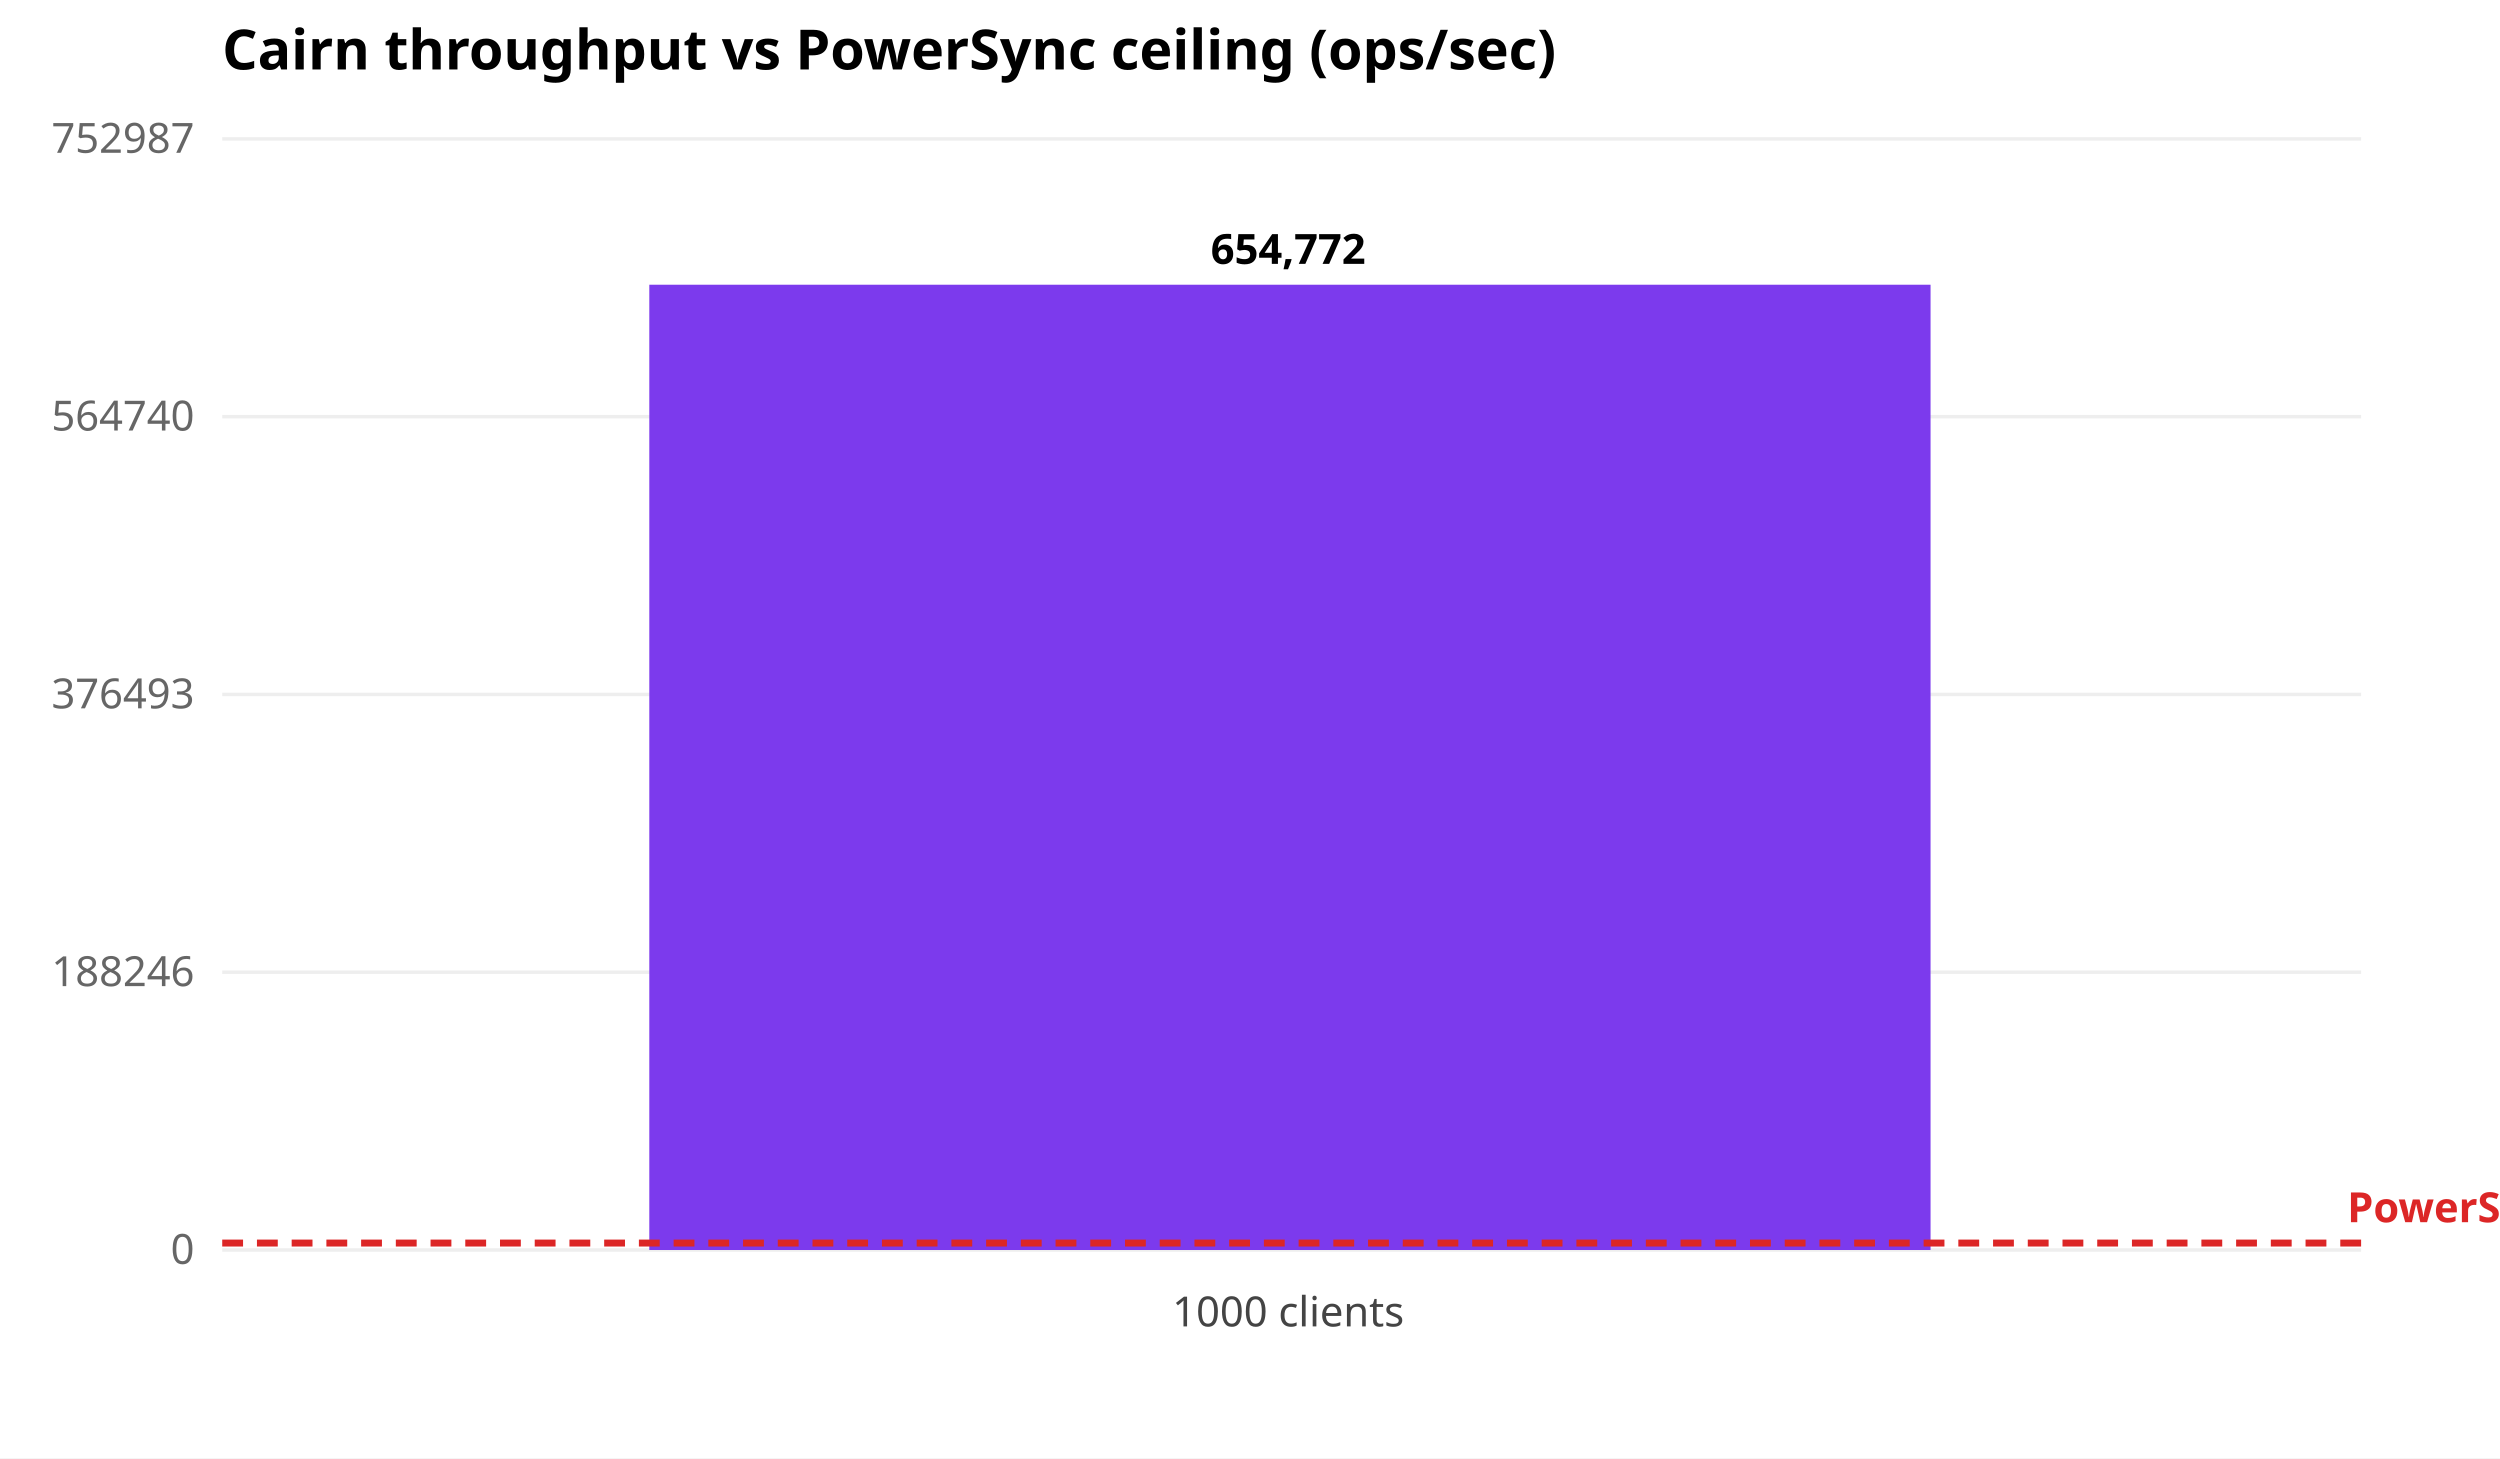
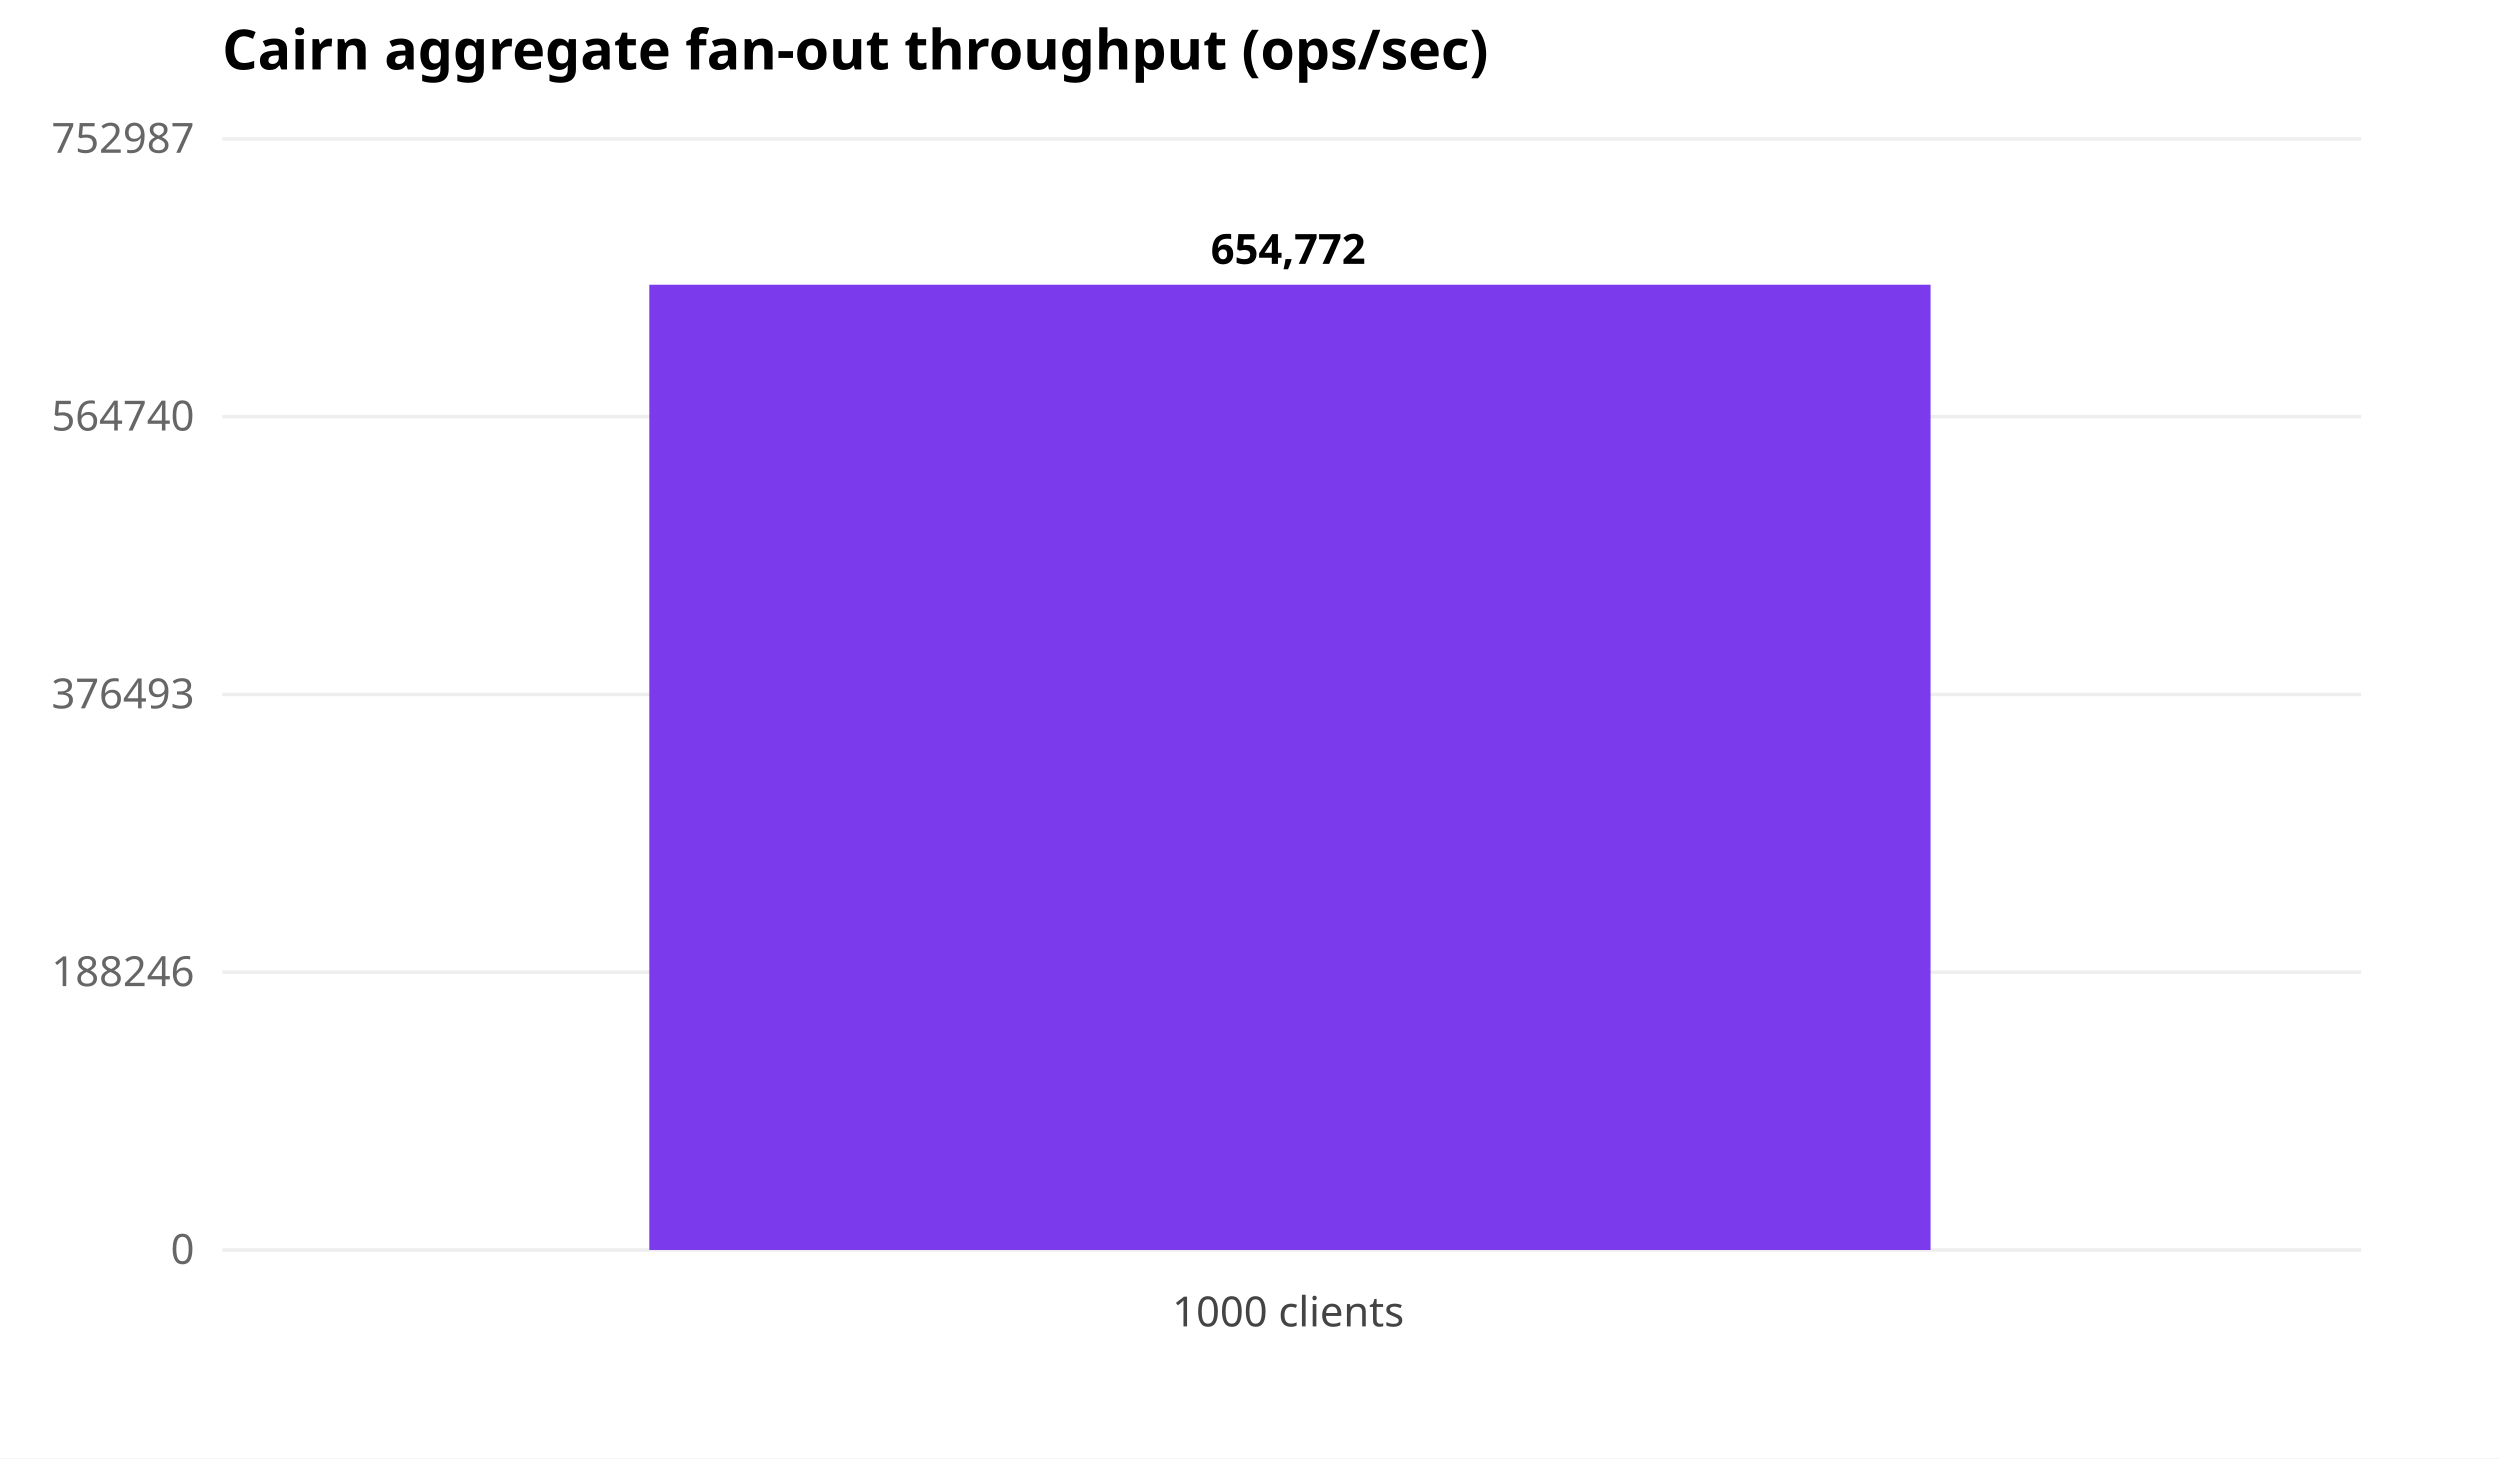
<svg xmlns="http://www.w3.org/2000/svg" width="720" height="420" font-family="sans-serif" font-size="12">
  <rect width="100%" height="100%" fill="white" />
-   <text x="64" y="20" font-size="16" font-weight="bold">Cairn throughput vs PowerSync ceiling (ops/sec)</text>
+   <text x="64" y="20" font-size="16" font-weight="bold">Cairn aggregate fan-out throughput (ops/sec)</text>
  <line x1="64" y1="360" x2="680" y2="360" stroke="#eee" />
  <text x="56" y="364" text-anchor="end" fill="#666">0</text>
  <line x1="64" y1="280" x2="680" y2="280" stroke="#eee" />
  <text x="56" y="284" text-anchor="end" fill="#666">188246</text>
  <line x1="64" y1="200" x2="680" y2="200" stroke="#eee" />
  <text x="56" y="204" text-anchor="end" fill="#666">376493</text>
  <line x1="64" y1="120" x2="680" y2="120" stroke="#eee" />
  <text x="56" y="124" text-anchor="end" fill="#666">564740</text>
  <line x1="64" y1="40" x2="680" y2="40" stroke="#eee" />
  <text x="56" y="44" text-anchor="end" fill="#666">752987</text>
  <rect x="187" y="82" width="369" height="278" fill="#7c3aed" />
  <text x="371" y="76" text-anchor="middle" font-weight="bold">654,772</text>
  <text x="371" y="382" text-anchor="middle" fill="#444">1000 clients</text>
-   <line x1="64" y1="358" x2="680" y2="358" stroke="#dc2626" stroke-width="2" stroke-dasharray="6,4" />
-   <text x="676" y="352" fill="#dc2626" font-weight="bold">PowerSync ceiling ~4000 ops/sec</text>
</svg>
